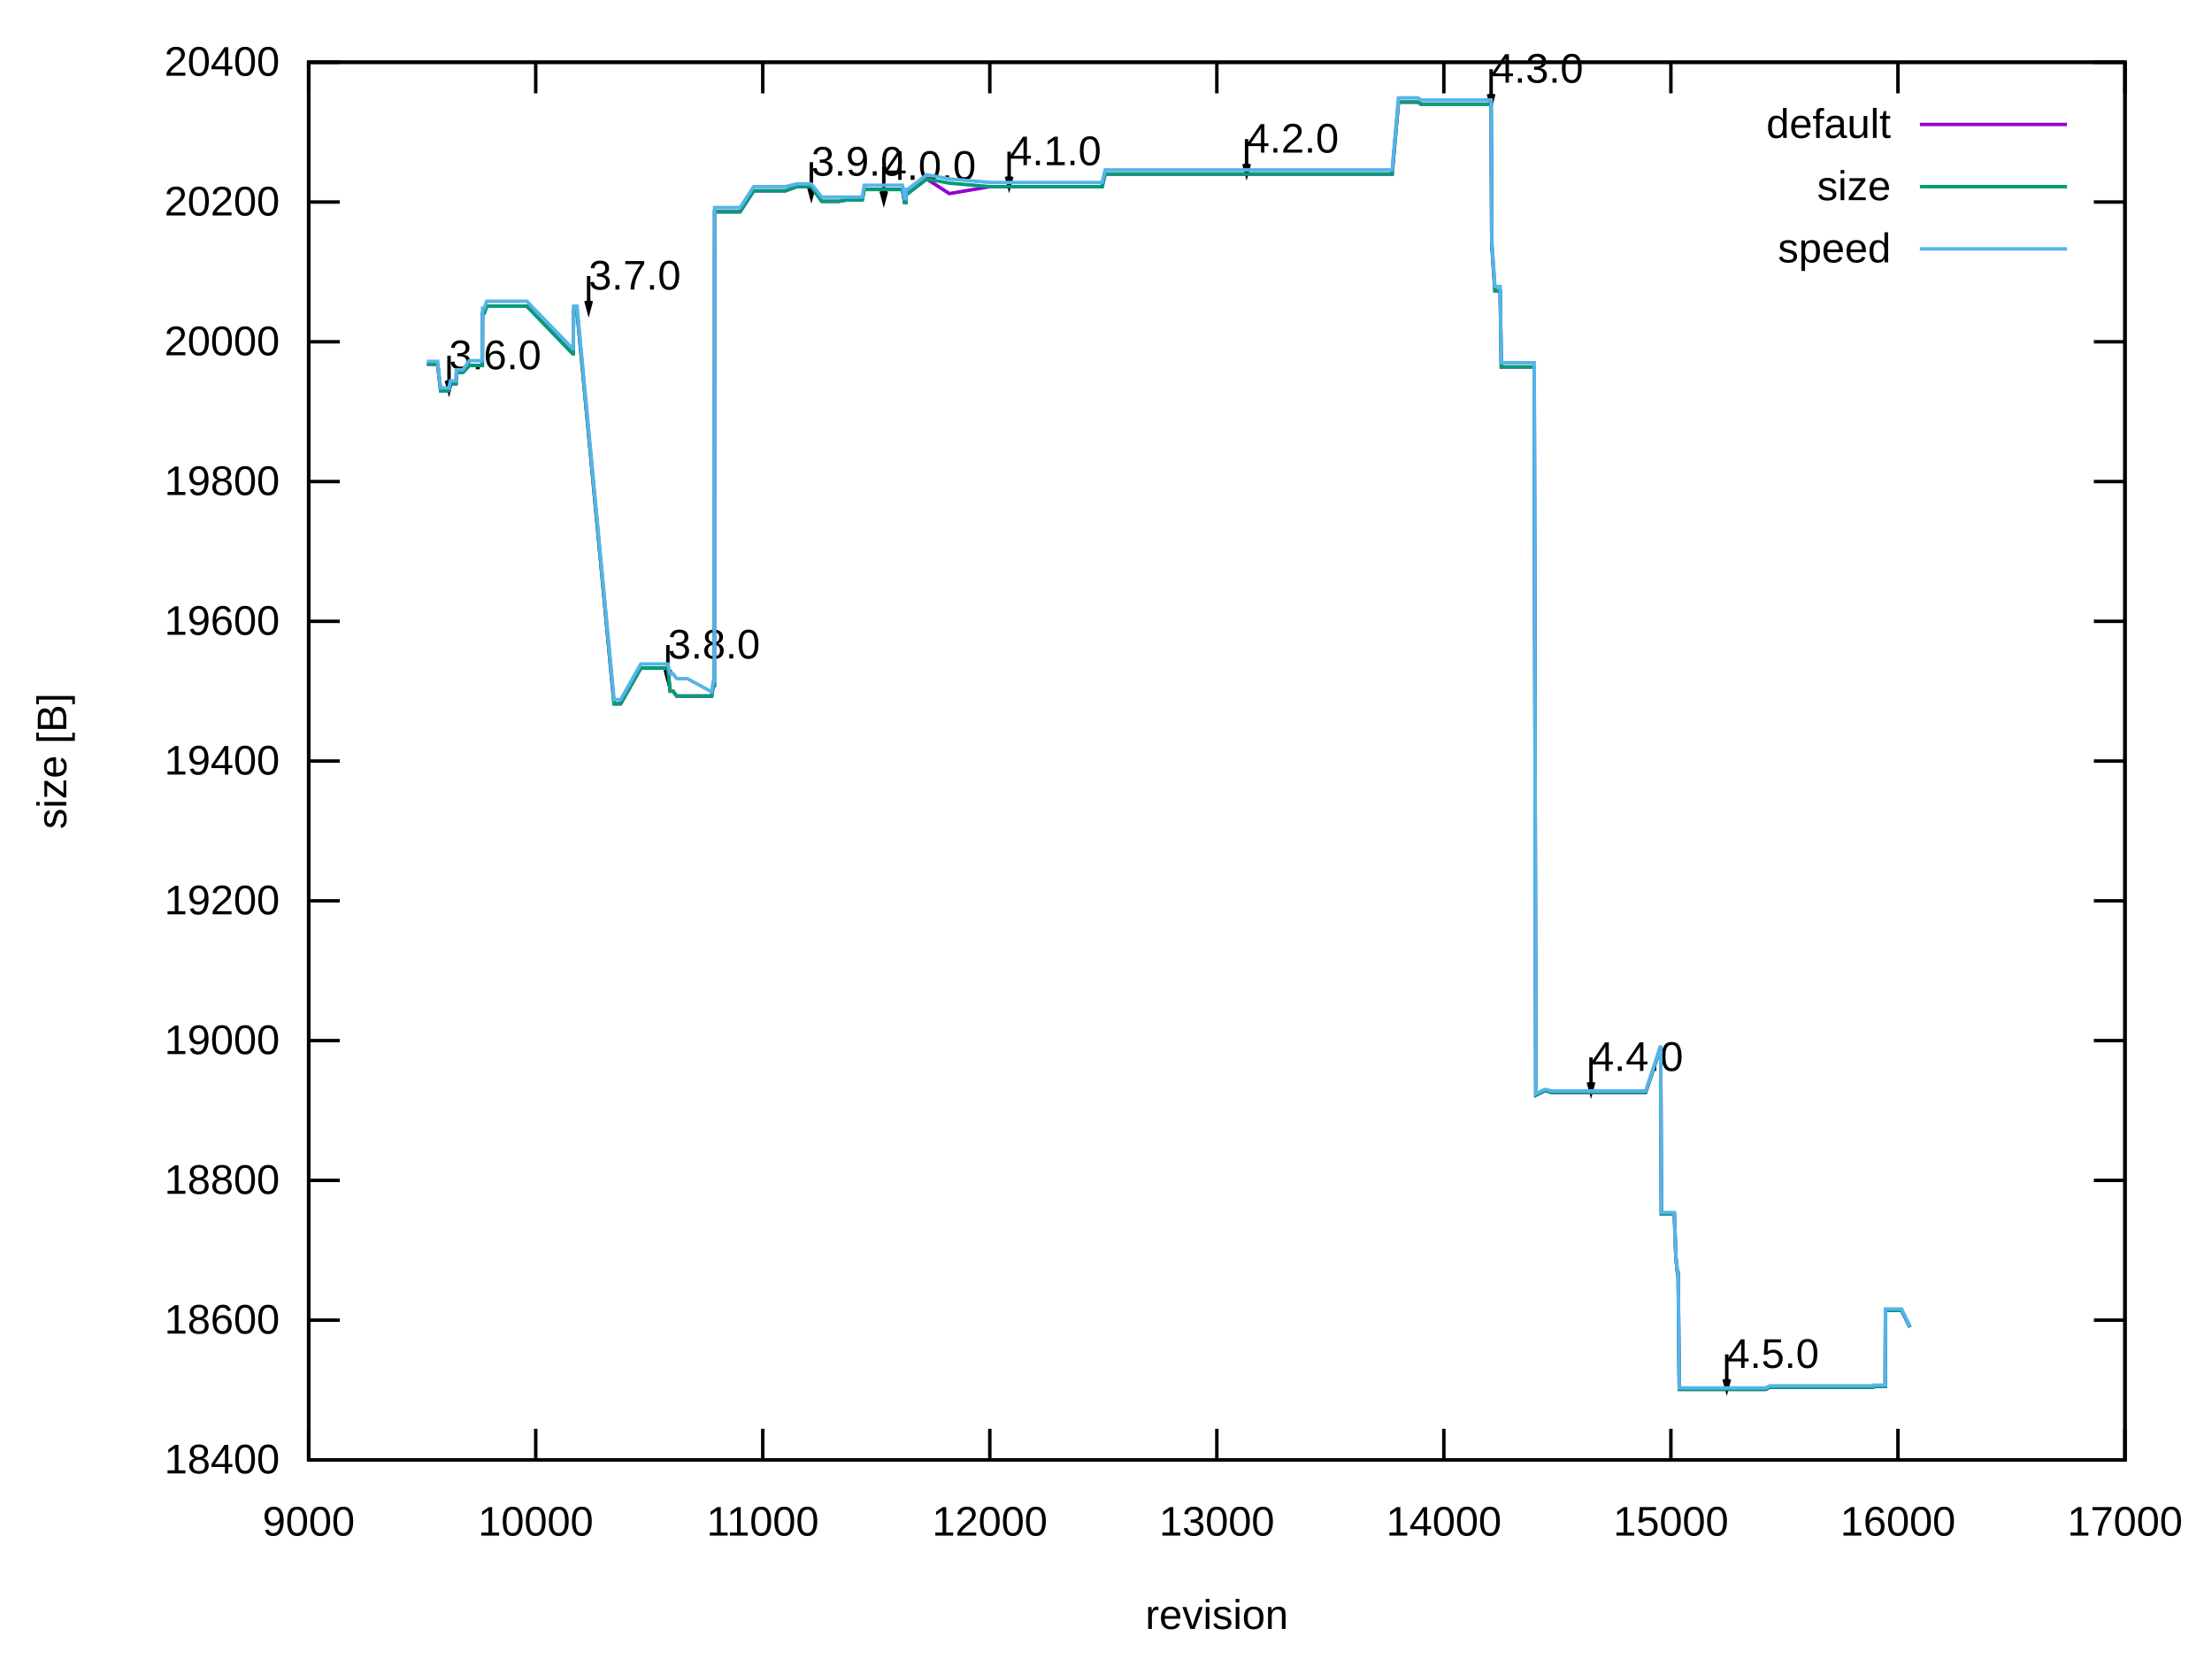
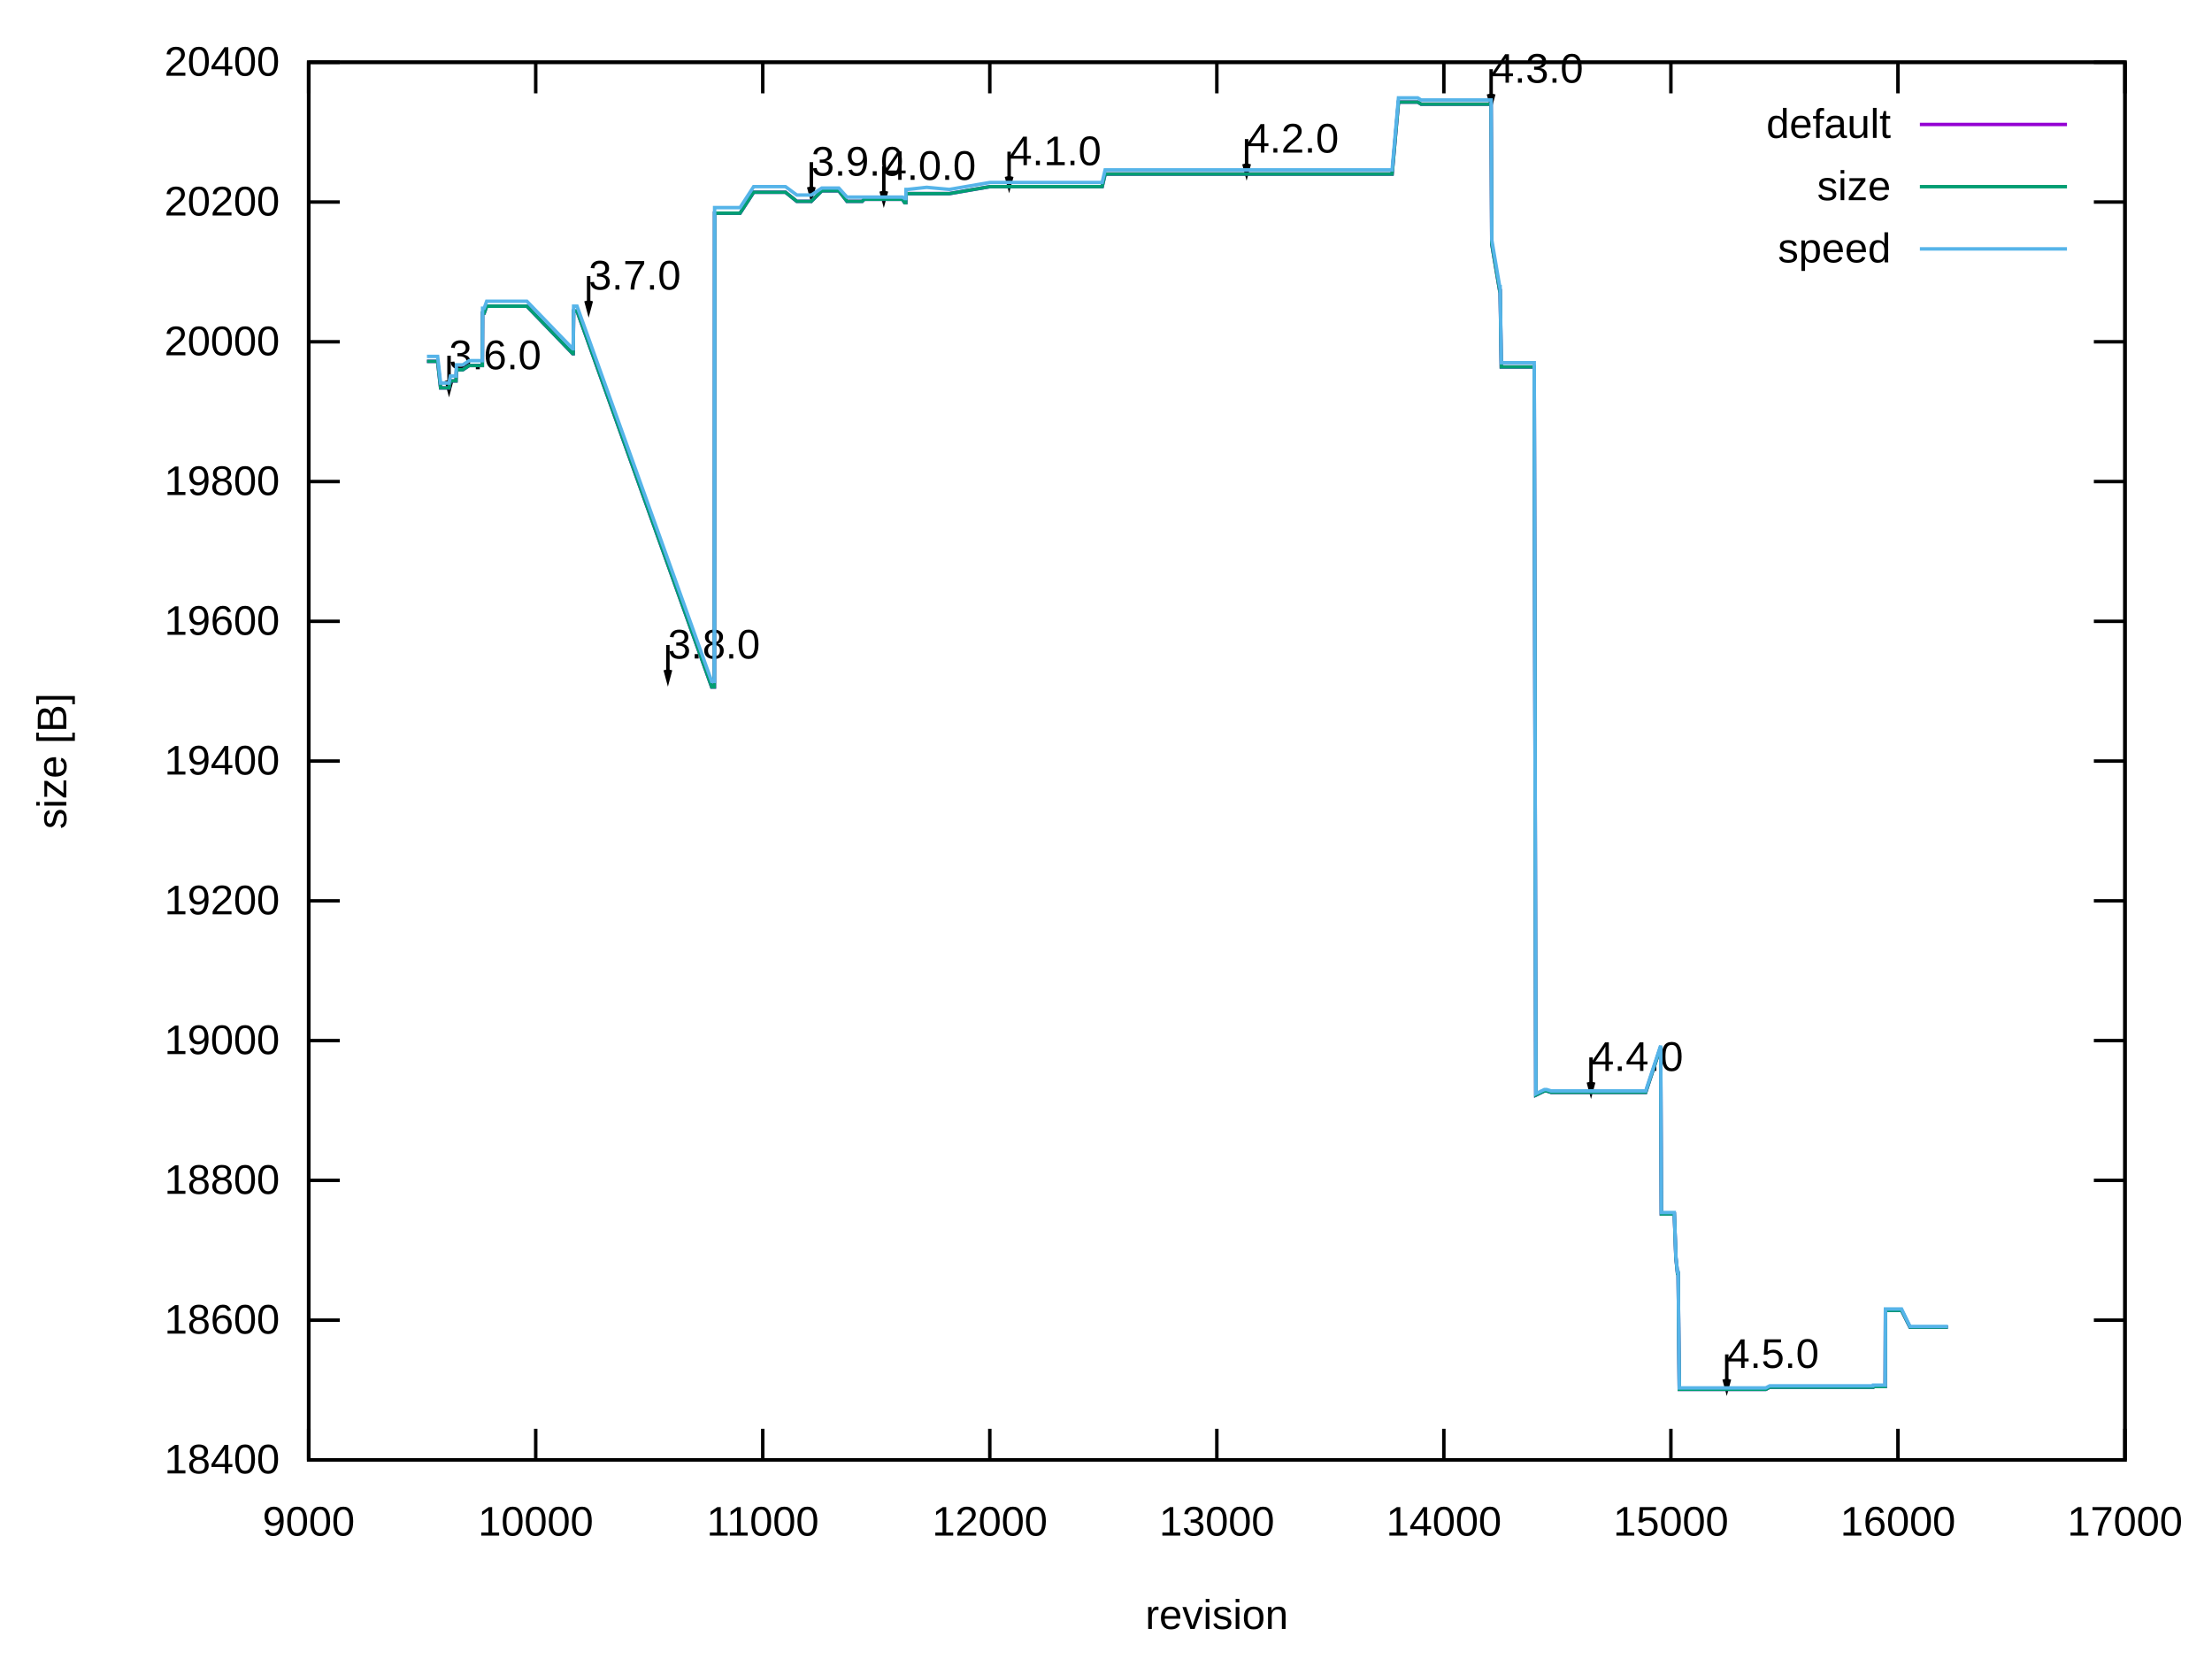
<svg xmlns="http://www.w3.org/2000/svg" xmlns:xlink="http://www.w3.org/1999/xlink" width="640" height="480" viewBox="0 0 640 480">
  <g id="gnuplot_canvas">
    <rect x="0" y="0" width="640" height="480" fill="none" />
    <defs>
      <circle id="gpDot" r="0.5" stroke-width="0.5" stroke="currentColor" />
      <path id="gpPt0" stroke-width="0.222" stroke="currentColor" d="M-1,0 h2 M0,-1 v2" />
      <path id="gpPt1" stroke-width="0.222" stroke="currentColor" d="M-1,-1 L1,1 M1,-1 L-1,1" />
      <path id="gpPt2" stroke-width="0.222" stroke="currentColor" d="M-1,0 L1,0 M0,-1 L0,1 M-1,-1 L1,1 M-1,1 L1,-1" />
      <rect id="gpPt3" stroke-width="0.222" stroke="currentColor" x="-1" y="-1" width="2" height="2" />
      <rect id="gpPt4" stroke-width="0.222" stroke="currentColor" fill="currentColor" x="-1" y="-1" width="2" height="2" />
      <circle id="gpPt5" stroke-width="0.222" stroke="currentColor" cx="0" cy="0" r="1" />
      <use xlink:href="#gpPt5" id="gpPt6" fill="currentColor" stroke="none" />
      <path id="gpPt7" stroke-width="0.222" stroke="currentColor" d="M0,-1.33 L-1.33,0.67 L1.33,0.67 z" />
      <use xlink:href="#gpPt7" id="gpPt8" fill="currentColor" stroke="none" />
      <use xlink:href="#gpPt7" id="gpPt9" stroke="currentColor" transform="rotate(180)" />
      <use xlink:href="#gpPt9" id="gpPt10" fill="currentColor" stroke="none" />
      <use xlink:href="#gpPt3" id="gpPt11" stroke="currentColor" transform="rotate(45)" />
      <use xlink:href="#gpPt11" id="gpPt12" fill="currentColor" stroke="none" />
      <path id="gpPt13" stroke-width="0.222" stroke="currentColor" d="M0,1.330 L1.265,0.411 L0.782,-1.067 L-0.782,-1.076 L-1.265,0.411 z" />
      <use xlink:href="#gpPt13" id="gpPt14" fill="currentColor" stroke="none" />
      <filter id="textbox" filterUnits="objectBoundingBox" x="0" y="0" height="1" width="1">
        <feFlood flood-color="white" flood-opacity="1" result="bgnd" />
        <feComposite in="SourceGraphic" in2="bgnd" operator="atop" />
      </filter>
      <filter id="greybox" filterUnits="objectBoundingBox" x="0" y="0" height="1" width="1">
        <feFlood flood-color="lightgrey" flood-opacity="1" result="grey" />
        <feComposite in="SourceGraphic" in2="grey" operator="atop" />
      </filter>
    </defs>
    <g fill="none" color="white" stroke="currentColor" stroke-width="1.00" stroke-linecap="butt" stroke-linejoin="miter">
</g>
    <g fill="none" color="black" stroke="currentColor" stroke-width="1.00" stroke-linecap="butt" stroke-linejoin="miter">
      <path stroke="black" d="M89.31,422.40 L98.31,422.40 M614.82,422.40 L605.82,422.40  " />
      <g transform="translate(80.92,426.30)" stroke="none" fill="black" font-family="Arial" font-size="12.00" text-anchor="end">
        <text>
          <tspan font-family="Arial"> 18400</tspan>
        </text>
      </g>
    </g>
    <g fill="none" color="black" stroke="currentColor" stroke-width="1.00" stroke-linecap="butt" stroke-linejoin="miter">
      <path stroke="black" d="M89.31,381.96 L98.31,381.96 M614.82,381.96 L605.82,381.96  " />
      <g transform="translate(80.92,385.86)" stroke="none" fill="black" font-family="Arial" font-size="12.00" text-anchor="end">
        <text>
          <tspan font-family="Arial"> 18600</tspan>
        </text>
      </g>
    </g>
    <g fill="none" color="black" stroke="currentColor" stroke-width="1.00" stroke-linecap="butt" stroke-linejoin="miter">
      <path stroke="black" d="M89.31,341.52 L98.31,341.52 M614.82,341.52 L605.82,341.52  " />
      <g transform="translate(80.92,345.42)" stroke="none" fill="black" font-family="Arial" font-size="12.00" text-anchor="end">
        <text>
          <tspan font-family="Arial"> 18800</tspan>
        </text>
      </g>
    </g>
    <g fill="none" color="black" stroke="currentColor" stroke-width="1.00" stroke-linecap="butt" stroke-linejoin="miter">
      <path stroke="black" d="M89.31,301.08 L98.31,301.08 M614.82,301.08 L605.82,301.08  " />
      <g transform="translate(80.92,304.98)" stroke="none" fill="black" font-family="Arial" font-size="12.00" text-anchor="end">
        <text>
          <tspan font-family="Arial"> 19000</tspan>
        </text>
      </g>
    </g>
    <g fill="none" color="black" stroke="currentColor" stroke-width="1.00" stroke-linecap="butt" stroke-linejoin="miter">
      <path stroke="black" d="M89.31,260.64 L98.31,260.64 M614.82,260.64 L605.82,260.64  " />
      <g transform="translate(80.92,264.54)" stroke="none" fill="black" font-family="Arial" font-size="12.00" text-anchor="end">
        <text>
          <tspan font-family="Arial"> 19200</tspan>
        </text>
      </g>
    </g>
    <g fill="none" color="black" stroke="currentColor" stroke-width="1.00" stroke-linecap="butt" stroke-linejoin="miter">
      <path stroke="black" d="M89.31,220.20 L98.31,220.20 M614.82,220.20 L605.82,220.20  " />
      <g transform="translate(80.92,224.10)" stroke="none" fill="black" font-family="Arial" font-size="12.00" text-anchor="end">
        <text>
          <tspan font-family="Arial"> 19400</tspan>
        </text>
      </g>
    </g>
    <g fill="none" color="black" stroke="currentColor" stroke-width="1.00" stroke-linecap="butt" stroke-linejoin="miter">
      <path stroke="black" d="M89.31,179.77 L98.31,179.77 M614.82,179.77 L605.82,179.77  " />
      <g transform="translate(80.92,183.67)" stroke="none" fill="black" font-family="Arial" font-size="12.00" text-anchor="end">
        <text>
          <tspan font-family="Arial"> 19600</tspan>
        </text>
      </g>
    </g>
    <g fill="none" color="black" stroke="currentColor" stroke-width="1.00" stroke-linecap="butt" stroke-linejoin="miter">
      <path stroke="black" d="M89.31,139.33 L98.31,139.33 M614.82,139.33 L605.82,139.33  " />
      <g transform="translate(80.92,143.23)" stroke="none" fill="black" font-family="Arial" font-size="12.00" text-anchor="end">
        <text>
          <tspan font-family="Arial"> 19800</tspan>
        </text>
      </g>
    </g>
    <g fill="none" color="black" stroke="currentColor" stroke-width="1.00" stroke-linecap="butt" stroke-linejoin="miter">
      <path stroke="black" d="M89.31,98.89 L98.31,98.89 M614.82,98.89 L605.82,98.89  " />
      <g transform="translate(80.92,102.79)" stroke="none" fill="black" font-family="Arial" font-size="12.00" text-anchor="end">
        <text>
          <tspan font-family="Arial"> 20000</tspan>
        </text>
      </g>
    </g>
    <g fill="none" color="black" stroke="currentColor" stroke-width="1.00" stroke-linecap="butt" stroke-linejoin="miter">
      <path stroke="black" d="M89.31,58.45 L98.31,58.45 M614.82,58.45 L605.82,58.45  " />
      <g transform="translate(80.92,62.35)" stroke="none" fill="black" font-family="Arial" font-size="12.00" text-anchor="end">
        <text>
          <tspan font-family="Arial"> 20200</tspan>
        </text>
      </g>
    </g>
    <g fill="none" color="black" stroke="currentColor" stroke-width="1.00" stroke-linecap="butt" stroke-linejoin="miter">
      <path stroke="black" d="M89.31,18.01 L98.31,18.01 M614.82,18.01 L605.82,18.01  " />
      <g transform="translate(80.92,21.91)" stroke="none" fill="black" font-family="Arial" font-size="12.00" text-anchor="end">
        <text>
          <tspan font-family="Arial"> 20400</tspan>
        </text>
      </g>
    </g>
    <g fill="none" color="black" stroke="currentColor" stroke-width="1.00" stroke-linecap="butt" stroke-linejoin="miter">
      <path stroke="black" d="M89.31,422.40 L89.31,413.40 M89.31,18.01 L89.31,27.01  " />
      <g transform="translate(89.31,444.30)" stroke="none" fill="black" font-family="Arial" font-size="12.00" text-anchor="middle">
        <text>
          <tspan font-family="Arial"> 9000</tspan>
        </text>
      </g>
    </g>
    <g fill="none" color="black" stroke="currentColor" stroke-width="1.00" stroke-linecap="butt" stroke-linejoin="miter">
      <path stroke="black" d="M155.00,422.40 L155.00,413.40 M155.00,18.01 L155.00,27.01  " />
      <g transform="translate(155.00,444.30)" stroke="none" fill="black" font-family="Arial" font-size="12.00" text-anchor="middle">
        <text>
          <tspan font-family="Arial"> 10000</tspan>
        </text>
      </g>
    </g>
    <g fill="none" color="black" stroke="currentColor" stroke-width="1.00" stroke-linecap="butt" stroke-linejoin="miter">
      <path stroke="black" d="M220.69,422.40 L220.69,413.40 M220.69,18.01 L220.69,27.01  " />
      <g transform="translate(220.69,444.30)" stroke="none" fill="black" font-family="Arial" font-size="12.00" text-anchor="middle">
        <text>
          <tspan font-family="Arial"> 11000</tspan>
        </text>
      </g>
    </g>
    <g fill="none" color="black" stroke="currentColor" stroke-width="1.00" stroke-linecap="butt" stroke-linejoin="miter">
      <path stroke="black" d="M286.38,422.40 L286.38,413.40 M286.38,18.01 L286.38,27.01  " />
      <g transform="translate(286.38,444.30)" stroke="none" fill="black" font-family="Arial" font-size="12.00" text-anchor="middle">
        <text>
          <tspan font-family="Arial"> 12000</tspan>
        </text>
      </g>
    </g>
    <g fill="none" color="black" stroke="currentColor" stroke-width="1.00" stroke-linecap="butt" stroke-linejoin="miter">
      <path stroke="black" d="M352.07,422.40 L352.07,413.40 M352.07,18.01 L352.07,27.01  " />
      <g transform="translate(352.07,444.30)" stroke="none" fill="black" font-family="Arial" font-size="12.00" text-anchor="middle">
        <text>
          <tspan font-family="Arial"> 13000</tspan>
        </text>
      </g>
    </g>
    <g fill="none" color="black" stroke="currentColor" stroke-width="1.00" stroke-linecap="butt" stroke-linejoin="miter">
      <path stroke="black" d="M417.75,422.40 L417.75,413.40 M417.75,18.01 L417.75,27.01  " />
      <g transform="translate(417.75,444.30)" stroke="none" fill="black" font-family="Arial" font-size="12.00" text-anchor="middle">
        <text>
          <tspan font-family="Arial"> 14000</tspan>
        </text>
      </g>
    </g>
    <g fill="none" color="black" stroke="currentColor" stroke-width="1.00" stroke-linecap="butt" stroke-linejoin="miter">
      <path stroke="black" d="M483.44,422.40 L483.44,413.40 M483.44,18.01 L483.44,27.01  " />
      <g transform="translate(483.44,444.30)" stroke="none" fill="black" font-family="Arial" font-size="12.00" text-anchor="middle">
        <text>
          <tspan font-family="Arial"> 15000</tspan>
        </text>
      </g>
    </g>
    <g fill="none" color="black" stroke="currentColor" stroke-width="1.00" stroke-linecap="butt" stroke-linejoin="miter">
      <path stroke="black" d="M549.13,422.40 L549.13,413.40 M549.13,18.01 L549.13,27.01  " />
      <g transform="translate(549.13,444.30)" stroke="none" fill="black" font-family="Arial" font-size="12.00" text-anchor="middle">
        <text>
          <tspan font-family="Arial"> 16000</tspan>
        </text>
      </g>
    </g>
    <g fill="none" color="black" stroke="currentColor" stroke-width="1.00" stroke-linecap="butt" stroke-linejoin="miter">
      <path stroke="black" d="M614.82,422.40 L614.82,413.40 M614.82,18.01 L614.82,27.01  " />
      <g transform="translate(614.82,444.30)" stroke="none" fill="black" font-family="Arial" font-size="12.00" text-anchor="middle">
        <text>
          <tspan font-family="Arial"> 17000</tspan>
        </text>
      </g>
    </g>
    <g fill="none" color="black" stroke="currentColor" stroke-width="1.00" stroke-linecap="butt" stroke-linejoin="miter">
</g>
    <g fill="none" color="black" stroke="currentColor" stroke-width="1.00" stroke-linecap="butt" stroke-linejoin="miter">
      <path stroke="black" d="M89.31,18.01 L89.31,422.40 L614.82,422.40 L614.82,18.01 L89.31,18.01 Z  " />
      <g transform="translate(129.91,106.83)" stroke="none" fill="black" font-family="Arial" font-size="12.00" text-anchor="start">
        <text>
          <tspan font-family="Arial">3.6.0</tspan>
        </text>
      </g>
      <g transform="translate(170.30,83.78)" stroke="none" fill="black" font-family="Arial" font-size="12.00" text-anchor="start">
        <text>
          <tspan font-family="Arial">3.7.0</tspan>
        </text>
      </g>
      <g transform="translate(193.23,190.54)" stroke="none" fill="black" font-family="Arial" font-size="12.00" text-anchor="start">
        <text>
          <tspan font-family="Arial">3.8.0</tspan>
        </text>
      </g>
      <g transform="translate(234.74,50.82)" stroke="none" fill="black" font-family="Arial" font-size="12.00" text-anchor="start">
        <text>
          <tspan font-family="Arial">3.9.0</tspan>
        </text>
      </g>
      <g transform="translate(255.70,52.04)" stroke="none" fill="black" font-family="Arial" font-size="12.00" text-anchor="start">
        <text>
          <tspan font-family="Arial">4.0.0</tspan>
        </text>
      </g>
      <g transform="translate(291.96,47.79)" stroke="none" fill="black" font-family="Arial" font-size="12.00" text-anchor="start">
        <text>
          <tspan font-family="Arial">4.1.0</tspan>
        </text>
      </g>
      <g transform="translate(360.67,44.15)" stroke="none" fill="black" font-family="Arial" font-size="12.00" text-anchor="start">
        <text>
          <tspan font-family="Arial">4.2.0</tspan>
        </text>
      </g>
      <g transform="translate(431.42,23.93)" stroke="none" fill="black" font-family="Arial" font-size="12.00" text-anchor="start">
        <text>
          <tspan font-family="Arial">4.3.0</tspan>
        </text>
      </g>
      <g transform="translate(460.32,309.84)" stroke="none" fill="black" font-family="Arial" font-size="12.00" text-anchor="start">
        <text>
          <tspan font-family="Arial">4.4.0</tspan>
        </text>
      </g>
      <g transform="translate(499.60,395.77)" stroke="none" fill="black" font-family="Arial" font-size="12.00" text-anchor="start">
        <text>
          <tspan font-family="Arial">4.5.0</tspan>
        </text>
      </g>
    </g>
    <g fill="none" color="black" stroke="currentColor" stroke-width="1.00" stroke-linecap="butt" stroke-linejoin="miter">
      <path stroke="black" d="M129.14,110.11 L129.92,113.03 L130.70,110.11 M129.92,102.92 L129.92,113.03  " />
    </g>
    <g fill="none" color="black" stroke="currentColor" stroke-width="1.00" stroke-linecap="butt" stroke-linejoin="miter">
      <path stroke="black" d="M169.53,87.06 L170.31,89.98 L171.09,87.06 M170.31,79.87 L170.31,89.98  " />
    </g>
    <g fill="none" color="black" stroke="currentColor" stroke-width="1.00" stroke-linecap="butt" stroke-linejoin="miter">
      <path stroke="black" d="M192.46,193.82 L193.24,196.74 L194.02,193.82 M193.24,186.63 L193.24,196.74  " />
    </g>
    <g fill="none" color="black" stroke="currentColor" stroke-width="1.00" stroke-linecap="butt" stroke-linejoin="miter">
      <path stroke="black" d="M233.97,54.10 L234.75,57.02 L235.53,54.10 M234.75,46.91 L234.75,57.02  " />
    </g>
    <g fill="none" color="black" stroke="currentColor" stroke-width="1.00" stroke-linecap="butt" stroke-linejoin="miter">
      <path stroke="black" d="M254.93,55.32 L255.71,58.24 L256.49,55.32 M255.71,48.13 L255.71,58.24  " />
    </g>
    <g fill="none" color="black" stroke="currentColor" stroke-width="1.00" stroke-linecap="butt" stroke-linejoin="miter">
      <path stroke="black" d="M291.19,51.07 L291.97,53.99 L292.75,51.07 M291.97,43.88 L291.97,53.99  " />
    </g>
    <g fill="none" color="black" stroke="currentColor" stroke-width="1.00" stroke-linecap="butt" stroke-linejoin="miter">
      <path stroke="black" d="M359.90,47.43 L360.68,50.35 L361.46,47.43 M360.68,40.24 L360.68,50.35  " />
    </g>
    <g fill="none" color="black" stroke="currentColor" stroke-width="1.00" stroke-linecap="butt" stroke-linejoin="miter">
      <path stroke="black" d="M430.65,27.21 L431.43,30.13 L432.21,27.21 M431.43,20.02 L431.43,30.13  " />
    </g>
    <g fill="none" color="black" stroke="currentColor" stroke-width="1.00" stroke-linecap="butt" stroke-linejoin="miter">
      <path stroke="black" d="M459.55,313.12 L460.33,316.04 L461.11,313.12 M460.33,305.93 L460.33,316.04  " />
    </g>
    <g fill="none" color="black" stroke="currentColor" stroke-width="1.00" stroke-linecap="butt" stroke-linejoin="miter">
      <path stroke="black" d="M498.83,399.05 L499.61,401.97 L500.39,399.05 M499.61,391.86 L499.61,401.97  " />
    </g>
    <g fill="none" color="black" stroke="currentColor" stroke-width="1.00" stroke-linecap="butt" stroke-linejoin="miter">
</g>
    <g id="gnuplot_plot_1">
      <g fill="none" color="black" stroke="currentColor" stroke-width="1.00" stroke-linecap="butt" stroke-linejoin="miter">
        <g transform="translate(547.09,39.91)" stroke="none" fill="black" font-family="Arial" font-size="12.00" text-anchor="end">
          <text>
            <tspan font-family="Arial">default</tspan>
          </text>
        </g>
      </g>
      <g fill="none" color="black" stroke="currentColor" stroke-width="1.00" stroke-linecap="butt" stroke-linejoin="miter">
-         <path stroke="rgb(148,   0, 211)" d="M555.48,36.01 L598.04,36.01 M123.53,105.36 L124.78,105.36 L125.44,105.36 L126.62,105.36 L127.48,113.04 L128.00,113.04   L128.46,113.04 L128.79,113.04 L128.85,113.04 L128.92,113.04 L128.99,113.04 L129.91,113.04 L130.30,111.02 L130.83,111.02   L131.02,111.02 L131.09,111.02 L131.15,111.02 L131.22,111.02 L131.35,111.02 L131.68,111.02 L131.74,111.02 L131.94,111.02   L132.07,107.78 L132.20,107.78 L132.27,107.78 L132.60,107.78 L132.80,107.78 L132.93,107.78 L132.99,107.78 L133.06,107.78   L133.91,107.78 L135.75,105.76 L137.26,105.76 L137.92,105.76 L138.38,105.76 L138.64,105.76 L139.30,105.76 L139.50,105.76   L139.56,105.76 L139.63,90.60 L139.69,90.60 L140.09,90.60 L140.81,88.58 L141.20,88.58 L141.27,88.58 L141.40,88.58   L141.66,88.58 L142.06,88.58 L142.32,88.58 L142.39,88.58 L142.85,88.58 L143.04,88.58 L143.11,88.58 L143.17,88.58   L143.83,88.58 L143.96,88.58 L144.23,88.58 L147.05,88.58 L151.65,88.58 L151.91,88.58 L152.04,88.58 L152.11,88.58   L152.44,88.58 L165.71,102.33 L165.84,102.33 L165.97,89.99 L166.43,89.99 L166.89,89.99 L166.95,89.99 L177.66,203.63   L177.92,203.63 L177.99,203.63 L179.04,203.63 L179.11,203.63 L179.57,203.63 L185.41,193.31 L187.51,193.31 L188.50,193.31   L190.47,193.31 L191.65,193.31 L193.23,193.31 L193.89,199.99 L194.48,199.99 L194.74,199.99 L195.79,201.40 L197.04,201.40   L197.37,201.40 L198.09,201.40 L198.35,201.40 L198.88,201.40 L205.91,201.40 L206.37,198.37 L206.63,198.37 L206.70,198.37   L206.76,61.28 L206.89,61.28 L207.55,61.28 L214.12,61.28 L218.06,55.21 L218.98,55.21 L226.40,55.21 L227.26,55.21   L230.54,54.00 L234.74,54.00 L237.77,58.25 L242.36,58.25 L242.69,58.25 L245.06,57.84 L249.26,57.84 L249.46,57.84   L250.05,54.81 L253.99,54.81 L254.12,54.81 L255.70,54.81 L259.18,54.81 L261.02,54.81 L261.09,54.81 L261.74,58.65   L262.07,58.65 L262.14,56.02 L262.53,56.02 L262.60,56.02 L268.11,51.78 L274.68,56.02 L286.44,54.00 L290.05,54.00   L291.96,54.00 L292.81,54.00 L292.95,54.00 L293.08,54.00 L293.34,54.00 L293.54,54.00 L293.86,54.00 L312.13,54.00   L313.64,54.00 L314.62,54.00 L315.94,54.00 L316.86,54.00 L318.43,54.00 L318.89,54.00 L319.75,50.36 L328.55,50.36   L330.58,50.36 L331.64,50.36 L331.83,50.36 L335.38,50.36 L337.88,50.36 L338.60,50.36 L340.70,50.36 L343.00,50.36   L343.85,50.36 L344.90,50.36 L345.50,50.36 L350.03,50.36 L360.67,50.36 L365.20,50.36 L371.77,50.36 L384.58,50.36   L397.32,50.36 L397.98,50.36 L398.64,50.36 L401.20,50.36 L402.78,50.36 L404.62,29.54 L404.88,29.54 L405.47,29.54   L406.26,29.54 L407.57,29.54 L410.20,29.54 L411.18,30.14 L417.75,30.14 L429.84,30.14 L431.42,30.14 L431.61,70.58   L432.53,84.13 L433.19,84.13 L433.39,84.13 L433.91,84.13 L434.04,84.13 L434.37,106.17 L437.46,106.17 L440.48,106.17   L442.06,106.17 L443.90,106.17 L444.36,316.85 L446.85,315.64 L447.18,315.64 L447.51,315.64 L448.76,316.05 L451.26,316.05   L452.44,316.05 L460.32,316.05 L460.45,316.05 L464.39,316.05 L466.23,316.05 L471.42,316.05 L476.15,316.05 L480.49,302.90   L480.68,351.23 L483.18,351.23 L484.43,351.23 L484.89,363.97 L485.35,368.41 L485.54,368.41 L485.87,401.98 L487.38,401.98   L489.55,401.98 L490.27,401.98 L491.13,401.98 L491.19,401.98 L491.26,401.98 L494.74,401.98 L499.21,401.98 L499.60,401.98   L504.27,401.98 L510.90,401.98 L512.02,401.37 L513.07,401.37 L515.37,401.37 L519.57,401.37 L521.54,401.37 L527.39,401.37   L531.00,401.37 L531.07,401.37 L533.89,401.37 L541.91,401.37 L541.97,401.17 L545.45,401.17 L545.52,379.13 L546.31,379.13   L550.18,379.13 L552.61,383.98  " />
+         <path stroke="rgb(148,   0, 211)" d="M555.48,36.01 L598.04,36.01 M123.53,104.55 L124.78,104.55 L125.44,104.55 L126.62,104.55 L127.48,112.23 L128.00,112.23   L128.46,112.23 L128.79,112.23 L128.85,112.23 L128.92,112.23 L128.99,112.23 L129.91,112.23 L130.30,110.21 L130.83,110.21   L131.02,110.21 L131.09,110.21 L131.15,110.21 L131.22,110.21 L131.35,110.21 L131.68,110.21 L131.74,110.21 L131.94,110.21   L132.07,106.98 L132.20,106.98 L132.27,106.98 L132.60,106.98 L132.80,106.98 L132.93,106.98 L132.99,106.98 L133.06,106.98   L133.91,106.98 L135.75,105.76 L137.26,105.76 L137.92,105.76 L138.38,105.76 L138.64,105.76 L139.30,105.76 L139.50,105.76   L139.56,105.76 L139.63,90.60 L139.69,90.60 L140.09,90.60 L140.81,88.58 L141.20,88.58 L141.27,88.58 L141.40,88.58   L141.66,88.58 L142.06,88.58 L142.32,88.58 L142.39,88.58 L142.85,88.58 L143.04,88.58 L143.11,88.58 L143.17,88.58   L143.83,88.58 L143.96,88.58 L144.23,88.58 L147.05,88.58 L151.65,88.58 L151.91,88.58 L152.04,88.58 L152.11,88.58   L152.44,88.58 L165.71,102.33 L165.84,102.33 L165.97,89.99 L166.43,89.99 L166.89,89.99 L166.95,89.99 L205.91,198.77   L206.37,198.77 L206.63,198.77 L206.70,198.77 L206.76,61.68 L206.89,61.68 L207.55,61.68 L214.12,61.68 L218.06,55.62   L218.98,55.62 L226.40,55.62 L227.26,55.62 L230.54,58.25 L234.74,58.25 L237.77,55.21 L242.36,55.21 L242.69,55.21   L245.06,58.25 L249.26,58.25 L249.46,58.25 L250.05,57.64 L253.99,57.64 L254.12,57.64 L255.70,57.64 L259.18,57.64   L261.02,57.64 L261.09,57.64 L261.74,58.65 L262.07,58.65 L262.14,56.02 L262.53,56.02 L262.60,56.02 L268.11,56.02   L274.68,56.02 L286.44,54.00 L290.05,54.00 L291.96,54.00 L292.81,54.00 L292.95,54.00 L293.08,54.00 L293.34,54.00   L293.54,54.00 L293.86,54.00 L312.13,54.00 L313.64,54.00 L314.62,54.00 L315.94,54.00 L316.86,54.00 L318.43,54.00   L318.89,54.00 L319.75,50.36 L328.55,50.36 L330.58,50.36 L331.64,50.36 L331.83,50.36 L335.38,50.36 L337.88,50.36   L338.60,50.36 L340.70,50.36 L343.00,50.36 L343.85,50.36 L344.90,50.36 L345.50,50.36 L350.03,50.36 L360.67,50.36   L365.20,50.36 L371.77,50.36 L384.58,50.36 L397.32,50.36 L398.64,50.36 L401.20,50.36 L402.78,50.36 L404.62,29.54   L404.88,29.54 L405.47,29.54 L406.26,29.54 L407.57,29.54 L410.20,29.54 L411.18,30.14 L417.75,30.14 L429.84,30.14   L431.42,30.14 L431.61,70.58 L433.91,84.13 L434.04,84.13 L434.37,106.17 L437.46,106.17 L440.48,106.17 L442.06,106.17   L443.90,106.17 L444.36,316.85 L446.85,315.64 L447.18,315.64 L447.51,315.64 L448.76,316.05 L451.26,316.05 L452.44,316.05   L460.32,316.05 L460.45,316.05 L464.39,316.05 L466.23,316.05 L471.42,316.05 L476.15,316.05 L480.49,302.90 L480.68,351.23   L483.18,351.23 L484.43,351.23 L484.89,363.97 L485.35,368.41 L485.54,368.41 L485.87,401.98 L487.38,401.98 L489.55,401.98   L490.27,401.98 L491.13,401.98 L491.19,401.98 L491.26,401.98 L494.74,401.98 L499.21,401.98 L499.60,401.98 L504.27,401.98   L510.90,401.98 L512.02,401.37 L513.07,401.37 L515.37,401.37 L519.57,401.37 L521.54,401.37 L527.39,401.37 L531.00,401.37   L531.07,401.37 L533.89,401.37 L541.91,401.37 L541.97,401.17 L545.45,401.17 L545.52,379.13 L546.31,379.13 L550.18,379.13   L552.61,383.98 L559.18,383.98 L560.69,383.98 L563.58,383.98  " />
      </g>
    </g>
    <g id="gnuplot_plot_2">
      <g fill="none" color="black" stroke="currentColor" stroke-width="1.00" stroke-linecap="butt" stroke-linejoin="miter">
        <g transform="translate(547.09,57.91)" stroke="none" fill="black" font-family="Arial" font-size="12.00" text-anchor="end">
          <text>
            <tspan font-family="Arial">size</tspan>
          </text>
        </g>
      </g>
      <g fill="none" color="black" stroke="currentColor" stroke-width="1.00" stroke-linecap="butt" stroke-linejoin="miter">
-         <path stroke="rgb(  0, 158, 115)" d="M555.48,54.01 L598.04,54.01 M123.53,105.36 L124.78,105.36 L125.44,105.36 L126.62,105.36 L127.48,113.04 L128.00,113.04   L128.46,113.04 L128.79,113.04 L128.85,113.04 L128.92,113.04 L128.99,113.04 L129.91,113.04 L130.30,111.02 L130.83,111.02   L131.02,111.02 L131.09,111.02 L131.15,111.02 L131.22,111.02 L131.35,111.02 L131.68,111.02 L131.74,111.02 L131.94,111.02   L132.07,107.78 L132.20,107.78 L132.27,107.78 L132.60,107.78 L132.80,107.78 L132.93,107.78 L132.99,107.78 L133.06,107.78   L133.91,107.78 L135.75,105.76 L137.26,105.76 L137.92,105.76 L138.38,105.76 L138.64,105.76 L139.30,105.76 L139.50,105.76   L139.56,105.76 L139.63,90.60 L139.69,90.60 L140.09,90.60 L140.81,88.58 L141.20,88.58 L141.27,88.58 L141.40,88.58   L141.66,88.58 L142.06,88.58 L142.32,88.58 L142.39,88.58 L142.85,88.58 L143.04,88.58 L143.11,88.58 L143.17,88.58   L143.83,88.58 L143.96,88.58 L144.23,88.58 L147.05,88.58 L151.65,88.58 L151.91,88.58 L152.04,88.58 L152.11,88.58   L152.44,88.58 L165.71,102.33 L165.84,102.33 L165.97,89.99 L166.43,89.99 L166.89,89.99 L166.95,89.99 L177.66,203.63   L177.92,203.63 L177.99,203.63 L179.04,203.63 L179.11,203.63 L179.57,203.63 L185.41,193.31 L187.51,193.31 L188.50,193.31   L190.47,193.31 L191.65,193.31 L193.23,193.31 L193.89,199.99 L194.48,199.99 L194.74,199.99 L195.79,201.40 L197.04,201.40   L197.37,201.40 L198.09,201.40 L198.35,201.40 L198.88,201.40 L205.91,201.40 L206.37,198.37 L206.63,198.37 L206.70,198.37   L206.76,61.28 L206.89,61.28 L207.55,61.28 L214.12,61.28 L218.06,55.21 L218.98,55.21 L226.40,55.21 L227.26,55.21   L230.54,54.00 L234.74,54.00 L237.77,58.25 L242.36,58.25 L242.69,58.25 L245.06,57.84 L249.26,57.84 L249.46,57.84   L250.05,54.81 L253.99,54.81 L254.12,54.81 L255.70,54.81 L259.18,54.81 L261.02,54.81 L261.09,54.81 L261.74,58.65   L262.07,58.65 L262.14,56.02 L262.53,56.02 L262.60,56.02 L268.11,51.78 L274.68,52.99 L286.44,54.00 L290.05,54.00   L291.96,54.00 L292.81,54.00 L292.95,54.00 L293.08,54.00 L293.34,54.00 L293.54,54.00 L293.86,54.00 L312.13,54.00   L313.64,54.00 L314.62,54.00 L315.94,54.00 L316.86,54.00 L318.43,54.00 L318.89,54.00 L319.75,50.36 L328.55,50.36   L330.58,50.36 L331.64,50.36 L331.83,50.36 L335.38,50.36 L337.88,50.36 L338.60,50.36 L340.70,50.36 L343.00,50.36   L343.85,50.36 L344.90,50.36 L345.50,50.36 L350.03,50.36 L360.67,50.36 L365.20,50.36 L371.77,50.36 L384.58,50.36   L397.32,50.36 L397.98,50.36 L398.64,50.36 L401.20,50.36 L402.78,50.36 L404.62,29.54 L404.88,29.54 L405.47,29.54   L406.26,29.54 L407.57,29.54 L410.20,29.54 L411.18,30.14 L417.75,30.14 L429.84,30.14 L431.42,30.14 L431.61,70.58   L432.53,84.13 L433.19,84.13 L433.39,84.13 L433.91,84.13 L434.04,84.13 L434.37,106.17 L437.46,106.17 L440.48,106.17   L442.06,106.17 L443.90,106.17 L444.36,316.85 L446.85,315.64 L447.18,315.64 L447.51,315.64 L448.76,316.05 L451.26,316.05   L452.44,316.05 L460.32,316.05 L460.45,316.05 L464.39,316.05 L466.23,316.05 L471.42,316.05 L476.15,316.05 L480.49,302.90   L480.68,351.23 L483.18,351.23 L484.43,351.23 L484.89,363.97 L485.35,368.41 L485.54,368.41 L485.87,401.98 L487.38,401.98   L489.55,401.98 L490.27,401.98 L491.13,401.98 L491.19,401.98 L491.26,401.98 L494.74,401.98 L499.21,401.98 L499.60,401.98   L504.27,401.98 L510.90,401.98 L512.02,401.37 L513.07,401.37 L515.37,401.37 L519.57,401.37 L521.54,401.37 L527.39,401.37   L531.00,401.37 L531.07,401.37 L533.89,401.37 L541.91,401.37 L541.97,401.17 L545.45,401.17 L545.52,379.13 L546.31,379.13   L550.18,379.13 L552.61,383.98  " />
+         <path stroke="rgb(  0, 158, 115)" d="M555.48,54.01 L598.04,54.01 M123.53,104.55 L124.78,104.55 L125.44,104.55 L126.62,104.55 L127.48,112.23 L128.00,112.23   L128.46,112.23 L128.79,112.23 L128.85,112.23 L128.92,112.23 L128.99,112.23 L129.91,112.23 L130.30,110.21 L130.83,110.21   L131.02,110.21 L131.09,110.21 L131.15,110.21 L131.22,110.21 L131.35,110.21 L131.68,110.21 L131.74,110.21 L131.94,110.21   L132.07,106.98 L132.20,106.98 L132.27,106.98 L132.60,106.98 L132.80,106.98 L132.93,106.98 L132.99,106.98 L133.06,106.98   L133.91,106.98 L135.75,105.76 L137.26,105.76 L137.92,105.76 L138.38,105.76 L138.64,105.76 L139.30,105.76 L139.50,105.76   L139.56,105.76 L139.63,90.60 L139.69,90.60 L140.09,90.60 L140.81,88.58 L141.20,88.58 L141.27,88.58 L141.40,88.58   L141.66,88.58 L142.06,88.58 L142.32,88.58 L142.39,88.58 L142.85,88.58 L143.04,88.58 L143.11,88.58 L143.17,88.58   L143.83,88.58 L143.96,88.58 L144.23,88.58 L147.05,88.58 L151.65,88.58 L151.91,88.58 L152.04,88.58 L152.11,88.58   L152.44,88.58 L165.71,102.33 L165.84,102.33 L165.97,89.99 L166.43,89.99 L166.89,89.99 L166.95,89.99 L205.91,198.77   L206.37,198.77 L206.63,198.77 L206.70,198.77 L206.76,61.68 L206.89,61.68 L207.55,61.68 L214.12,61.68 L218.06,55.62   L218.98,55.62 L226.40,55.62 L227.26,55.62 L230.54,58.25 L234.74,58.25 L237.77,55.21 L242.36,55.21 L242.69,55.21   L245.06,58.25 L249.26,58.25 L249.46,58.25 L250.05,57.64 L253.99,57.64 L254.12,57.64 L255.70,57.64 L259.18,57.64   L261.02,57.64 L261.09,57.64 L261.74,58.65 L262.07,58.65 L262.14,56.02 L262.53,56.02 L262.60,56.02 L268.11,56.02   L274.68,56.02 L286.44,54.00 L290.05,54.00 L291.96,54.00 L292.81,54.00 L292.95,54.00 L293.08,54.00 L293.34,54.00   L293.54,54.00 L293.86,54.00 L312.13,54.00 L313.64,54.00 L314.62,54.00 L315.94,54.00 L316.86,54.00 L318.43,54.00   L318.89,54.00 L319.75,50.36 L328.55,50.36 L330.58,50.36 L331.64,50.36 L331.83,50.36 L335.38,50.36 L337.88,50.36   L338.60,50.36 L340.70,50.36 L343.00,50.36 L343.85,50.36 L344.90,50.36 L345.50,50.36 L350.03,50.36 L360.67,50.36   L365.20,50.36 L371.77,50.36 L384.58,50.36 L397.32,50.36 L398.64,50.36 L401.20,50.36 L402.78,50.36 L404.62,29.54   L404.88,29.54 L405.47,29.54 L406.26,29.54 L407.57,29.54 L410.20,29.54 L411.18,30.14 L417.75,30.14 L429.84,30.14   L431.42,30.14 L431.61,70.58 L433.91,84.13 L434.04,84.13 L434.37,106.17 L437.46,106.17 L440.48,106.17 L442.06,106.17   L443.90,106.17 L444.36,316.85 L446.85,315.64 L447.18,315.64 L447.51,315.64 L448.76,316.05 L451.26,316.05 L452.44,316.05   L460.32,316.05 L460.45,316.05 L464.39,316.05 L466.23,316.05 L471.42,316.05 L476.15,316.05 L480.49,302.90 L480.68,351.23   L483.18,351.23 L484.43,351.23 L484.89,363.97 L485.35,368.41 L485.54,368.41 L485.87,401.98 L487.38,401.98 L489.55,401.98   L490.27,401.98 L491.13,401.98 L491.19,401.98 L491.26,401.98 L494.74,401.98 L499.21,401.98 L499.60,401.98 L504.27,401.98   L510.90,401.98 L512.02,401.37 L513.07,401.37 L515.37,401.37 L519.57,401.37 L521.54,401.37 L527.39,401.37 L531.00,401.37   L531.07,401.37 L533.89,401.37 L541.91,401.37 L541.97,401.17 L545.45,401.17 L545.52,379.13 L546.31,379.13 L550.18,379.13   L552.61,383.98 L559.18,383.98 L560.69,383.98 L563.58,383.98  " />
      </g>
    </g>
    <g id="gnuplot_plot_3">
      <g fill="none" color="black" stroke="currentColor" stroke-width="1.00" stroke-linecap="butt" stroke-linejoin="miter">
        <g transform="translate(547.09,75.91)" stroke="none" fill="black" font-family="Arial" font-size="12.00" text-anchor="end">
          <text>
            <tspan font-family="Arial">speed</tspan>
          </text>
        </g>
      </g>
      <g fill="none" color="black" stroke="currentColor" stroke-width="1.00" stroke-linecap="butt" stroke-linejoin="miter">
-         <path stroke="rgb( 86, 180, 233)" d="M555.48,72.01 L598.04,72.01 M123.53,104.55 L124.78,104.55 L125.44,104.55 L126.62,104.55 L127.48,112.23 L128.00,112.23   L128.46,112.23 L128.79,112.23 L128.85,112.23 L128.92,112.23 L128.99,112.23 L129.91,112.23 L130.30,110.21 L130.83,110.21   L131.02,110.21 L131.09,110.21 L131.15,110.21 L131.22,110.21 L131.35,110.21 L131.68,110.21 L131.74,110.21 L131.94,110.21   L132.07,106.98 L132.20,106.98 L132.27,106.98 L132.60,106.98 L132.80,106.98 L132.93,106.98 L132.99,106.98 L133.06,106.98   L133.91,106.98 L135.75,104.35 L137.26,104.35 L137.92,104.35 L138.38,104.35 L138.64,104.35 L139.30,104.35 L139.50,104.35   L139.56,104.35 L139.63,89.18 L139.69,89.18 L140.09,89.18 L140.81,87.16 L141.20,87.16 L141.27,87.16 L141.40,87.16   L141.66,87.16 L142.06,87.16 L142.32,87.16 L142.39,87.16 L142.85,87.16 L143.04,87.16 L143.11,87.16 L143.17,87.16   L143.83,87.16 L143.96,87.16 L144.23,87.16 L147.05,87.16 L151.65,87.16 L151.91,87.16 L152.04,87.16 L152.11,87.16   L152.44,87.16 L165.71,100.91 L165.84,100.91 L165.97,88.58 L166.43,88.58 L166.89,88.58 L166.95,88.58 L177.66,202.41   L177.92,202.41 L177.99,202.41 L179.04,202.41 L179.11,202.41 L179.57,202.41 L185.41,192.10 L187.51,192.10 L188.50,192.10   L190.47,192.10 L191.65,192.10 L193.23,192.10 L193.89,194.93 L194.48,194.93 L194.74,194.93 L195.79,196.35 L197.04,196.35   L197.37,196.35 L198.09,196.35 L198.35,196.35 L198.88,196.35 L205.91,200.19 L206.37,197.15 L206.63,197.15 L206.70,197.15   L206.76,60.07 L206.89,60.07 L207.55,60.07 L214.12,60.07 L218.06,54.00 L218.98,54.00 L226.40,54.00 L227.26,54.00   L230.54,53.19 L234.74,53.19 L237.77,57.03 L242.36,57.03 L242.69,57.03 L245.06,57.03 L249.26,57.03 L249.46,57.03   L250.05,53.60 L253.99,53.60 L254.12,53.60 L255.70,53.60 L259.18,53.60 L261.02,53.60 L261.09,53.60 L261.74,57.44   L262.07,57.44 L262.14,54.81 L262.53,54.81 L262.60,54.81 L268.11,50.56 L274.68,51.78 L286.44,52.79 L290.05,52.79   L291.96,52.79 L292.81,52.79 L292.95,52.79 L293.08,52.79 L293.34,52.79 L293.54,52.79 L293.86,52.79 L312.13,52.79   L313.64,52.79 L314.62,52.79 L315.94,52.79 L316.86,52.79 L318.43,52.79 L318.89,52.79 L319.75,49.15 L328.55,49.15   L330.58,49.15 L331.64,49.15 L331.83,49.15 L335.38,49.15 L337.88,49.15 L338.60,49.15 L340.70,49.15 L343.00,49.15   L343.85,49.15 L344.90,49.15 L345.50,49.15 L350.03,49.15 L360.67,49.15 L365.20,49.15 L371.77,49.15 L384.58,49.15   L397.32,49.15 L397.98,49.15 L398.64,49.15 L401.20,49.15 L402.78,49.15 L404.62,28.32 L404.88,28.32 L405.47,28.32   L406.26,28.32 L407.57,28.32 L410.20,28.32 L411.18,28.93 L417.75,28.93 L429.84,28.93 L431.42,28.93 L431.61,69.37   L432.53,82.91 L433.19,82.91 L433.39,82.91 L433.91,82.91 L434.04,82.91 L434.37,104.95 L437.46,104.95 L440.48,104.95   L442.06,104.95 L443.90,104.95 L444.36,316.45 L446.85,315.24 L447.18,315.24 L447.51,315.24 L448.76,315.64 L451.26,315.64   L452.44,315.64 L460.32,315.64 L460.45,315.64 L464.39,315.64 L466.23,315.64 L471.42,315.64 L476.15,315.64 L480.49,302.50   L480.68,350.82 L483.18,350.82 L484.43,350.82 L484.89,363.56 L485.35,368.01 L485.54,368.01 L485.87,401.57 L487.38,401.57   L489.55,401.57 L490.27,401.57 L491.13,401.57 L491.19,401.57 L491.26,401.57 L494.74,401.57 L499.21,401.57 L499.60,401.57   L504.27,401.57 L510.90,401.57 L512.02,400.97 L513.07,400.97 L515.37,400.97 L519.57,400.97 L521.54,400.97 L527.39,400.97   L531.00,400.97 L531.07,400.97 L533.89,400.97 L541.91,400.97 L541.97,400.77 L545.45,400.77 L545.52,378.73 L546.31,378.73   L550.18,378.73 L552.61,383.78  " />
+         <path stroke="rgb( 86, 180, 233)" d="M555.48,72.01 L598.04,72.01 M123.53,103.13 L124.78,103.13 L125.44,103.13 L126.62,103.13 L127.48,110.82 L128.00,110.82   L128.46,110.82 L128.79,110.82 L128.85,110.82 L128.92,110.82 L128.99,110.82 L129.91,110.82 L130.30,108.80 L130.83,108.80   L131.02,108.80 L131.09,108.80 L131.15,108.80 L131.22,108.80 L131.35,108.80 L131.68,108.80 L131.74,108.80 L131.94,108.80   L132.07,105.56 L132.20,105.56 L132.27,105.56 L132.60,105.56 L132.80,105.56 L132.93,105.56 L132.99,105.56 L133.06,105.56   L133.91,105.56 L135.75,104.35 L137.26,104.35 L137.92,104.35 L138.38,104.35 L138.64,104.35 L139.30,104.35 L139.50,104.35   L139.56,104.35 L139.63,89.18 L139.69,89.18 L140.09,89.18 L140.81,87.16 L141.20,87.16 L141.27,87.16 L141.40,87.16   L141.66,87.16 L142.06,87.16 L142.32,87.16 L142.39,87.16 L142.85,87.16 L143.04,87.16 L143.11,87.16 L143.17,87.16   L143.83,87.16 L143.96,87.16 L144.23,87.16 L147.05,87.16 L151.65,87.16 L151.91,87.16 L152.04,87.16 L152.11,87.16   L152.44,87.16 L165.71,100.91 L165.84,100.91 L165.97,88.58 L166.43,88.58 L166.89,88.58 L166.95,88.58 L205.91,197.15   L206.37,197.15 L206.63,197.15 L206.70,197.15 L206.76,60.07 L206.89,60.07 L207.55,60.07 L214.12,60.07 L218.06,54.00   L218.98,54.00 L226.40,54.00 L227.26,54.00 L230.54,56.43 L234.74,56.43 L237.77,54.41 L242.36,54.41 L242.69,54.41   L245.06,57.03 L249.26,57.03 L249.46,57.03 L250.05,57.03 L253.99,57.03 L254.12,57.03 L255.70,57.03 L259.18,57.03   L261.02,57.03 L261.09,57.03 L261.74,57.44 L262.07,57.44 L262.14,54.81 L262.53,54.81 L262.60,54.81 L268.11,54.20   L274.68,54.81 L286.44,52.79 L290.05,52.79 L291.96,52.79 L292.81,52.79 L292.95,52.79 L293.08,52.79 L293.34,52.79   L293.54,52.79 L293.86,52.79 L312.13,52.79 L313.64,52.79 L314.62,52.79 L315.94,52.79 L316.86,52.79 L318.43,52.79   L318.89,52.79 L319.75,49.15 L328.55,49.15 L330.58,49.15 L331.64,49.15 L331.83,49.15 L335.38,49.15 L337.88,49.15   L338.60,49.15 L340.70,49.15 L343.00,49.15 L343.85,49.15 L344.90,49.15 L345.50,49.15 L350.03,49.15 L360.67,49.15   L365.20,49.15 L371.77,49.15 L384.58,49.15 L397.32,49.15 L398.64,49.15 L401.20,49.15 L402.78,49.15 L404.62,28.32   L404.88,28.32 L405.47,28.32 L406.26,28.32 L407.57,28.32 L410.20,28.32 L411.18,28.93 L417.75,28.93 L429.84,28.93   L431.42,28.93 L431.61,69.37 L433.91,82.91 L434.04,82.91 L434.37,104.95 L437.46,104.95 L440.48,104.95 L442.06,104.95   L443.90,104.95 L444.36,316.45 L446.85,315.24 L447.18,315.24 L447.51,315.24 L448.76,315.64 L451.26,315.64 L452.44,315.64   L460.32,315.64 L460.45,315.64 L464.39,315.64 L466.23,315.64 L471.42,315.64 L476.15,315.64 L480.49,302.50 L480.68,350.82   L483.18,350.82 L484.43,350.82 L484.89,363.56 L485.35,368.01 L485.54,368.01 L485.87,401.57 L487.38,401.57 L489.55,401.57   L490.27,401.57 L491.13,401.57 L491.19,401.57 L491.26,401.57 L494.74,401.57 L499.21,401.57 L499.60,401.57 L504.27,401.57   L510.90,401.57 L512.02,400.97 L513.07,400.97 L515.37,400.97 L519.57,400.97 L521.54,400.97 L527.39,400.97 L531.00,400.97   L531.07,400.97 L533.89,400.97 L541.91,400.97 L541.97,400.77 L545.45,400.77 L545.52,378.73 L546.31,378.73 L550.18,378.73   L552.61,383.78 L559.18,383.78 L560.69,383.78 L563.58,383.78  " />
      </g>
    </g>
    <g fill="none" color="white" stroke="rgb( 86, 180, 233)" stroke-width="2.00" stroke-linecap="butt" stroke-linejoin="miter">
</g>
    <g fill="none" color="black" stroke="currentColor" stroke-width="2.00" stroke-linecap="butt" stroke-linejoin="miter">
</g>
    <g fill="none" color="black" stroke="black" stroke-width="1.00" stroke-linecap="butt" stroke-linejoin="miter">
</g>
    <g fill="none" color="black" stroke="currentColor" stroke-width="1.00" stroke-linecap="butt" stroke-linejoin="miter">
      <path stroke="black" d="M89.31,18.01 L89.31,422.40 L614.82,422.40 L614.82,18.01 L89.31,18.01 Z  " />
      <g transform="translate(19.18,220.21) rotate(270.00)" stroke="none" fill="black" font-family="Arial" font-size="12.00" text-anchor="middle">
        <text>
          <tspan font-family="Arial">size [B]</tspan>
        </text>
      </g>
    </g>
    <g fill="none" color="black" stroke="currentColor" stroke-width="1.00" stroke-linecap="butt" stroke-linejoin="miter">
      <g transform="translate(352.06,471.30)" stroke="none" fill="black" font-family="Arial" font-size="12.00" text-anchor="middle">
        <text>
          <tspan font-family="Arial">revision</tspan>
        </text>
      </g>
    </g>
    <g fill="none" color="black" stroke="currentColor" stroke-width="1.00" stroke-linecap="butt" stroke-linejoin="miter">
</g>
    <g fill="none" color="black" stroke="currentColor" stroke-width="1.00" stroke-linecap="butt" stroke-linejoin="miter">
</g>
  </g>
</svg>
